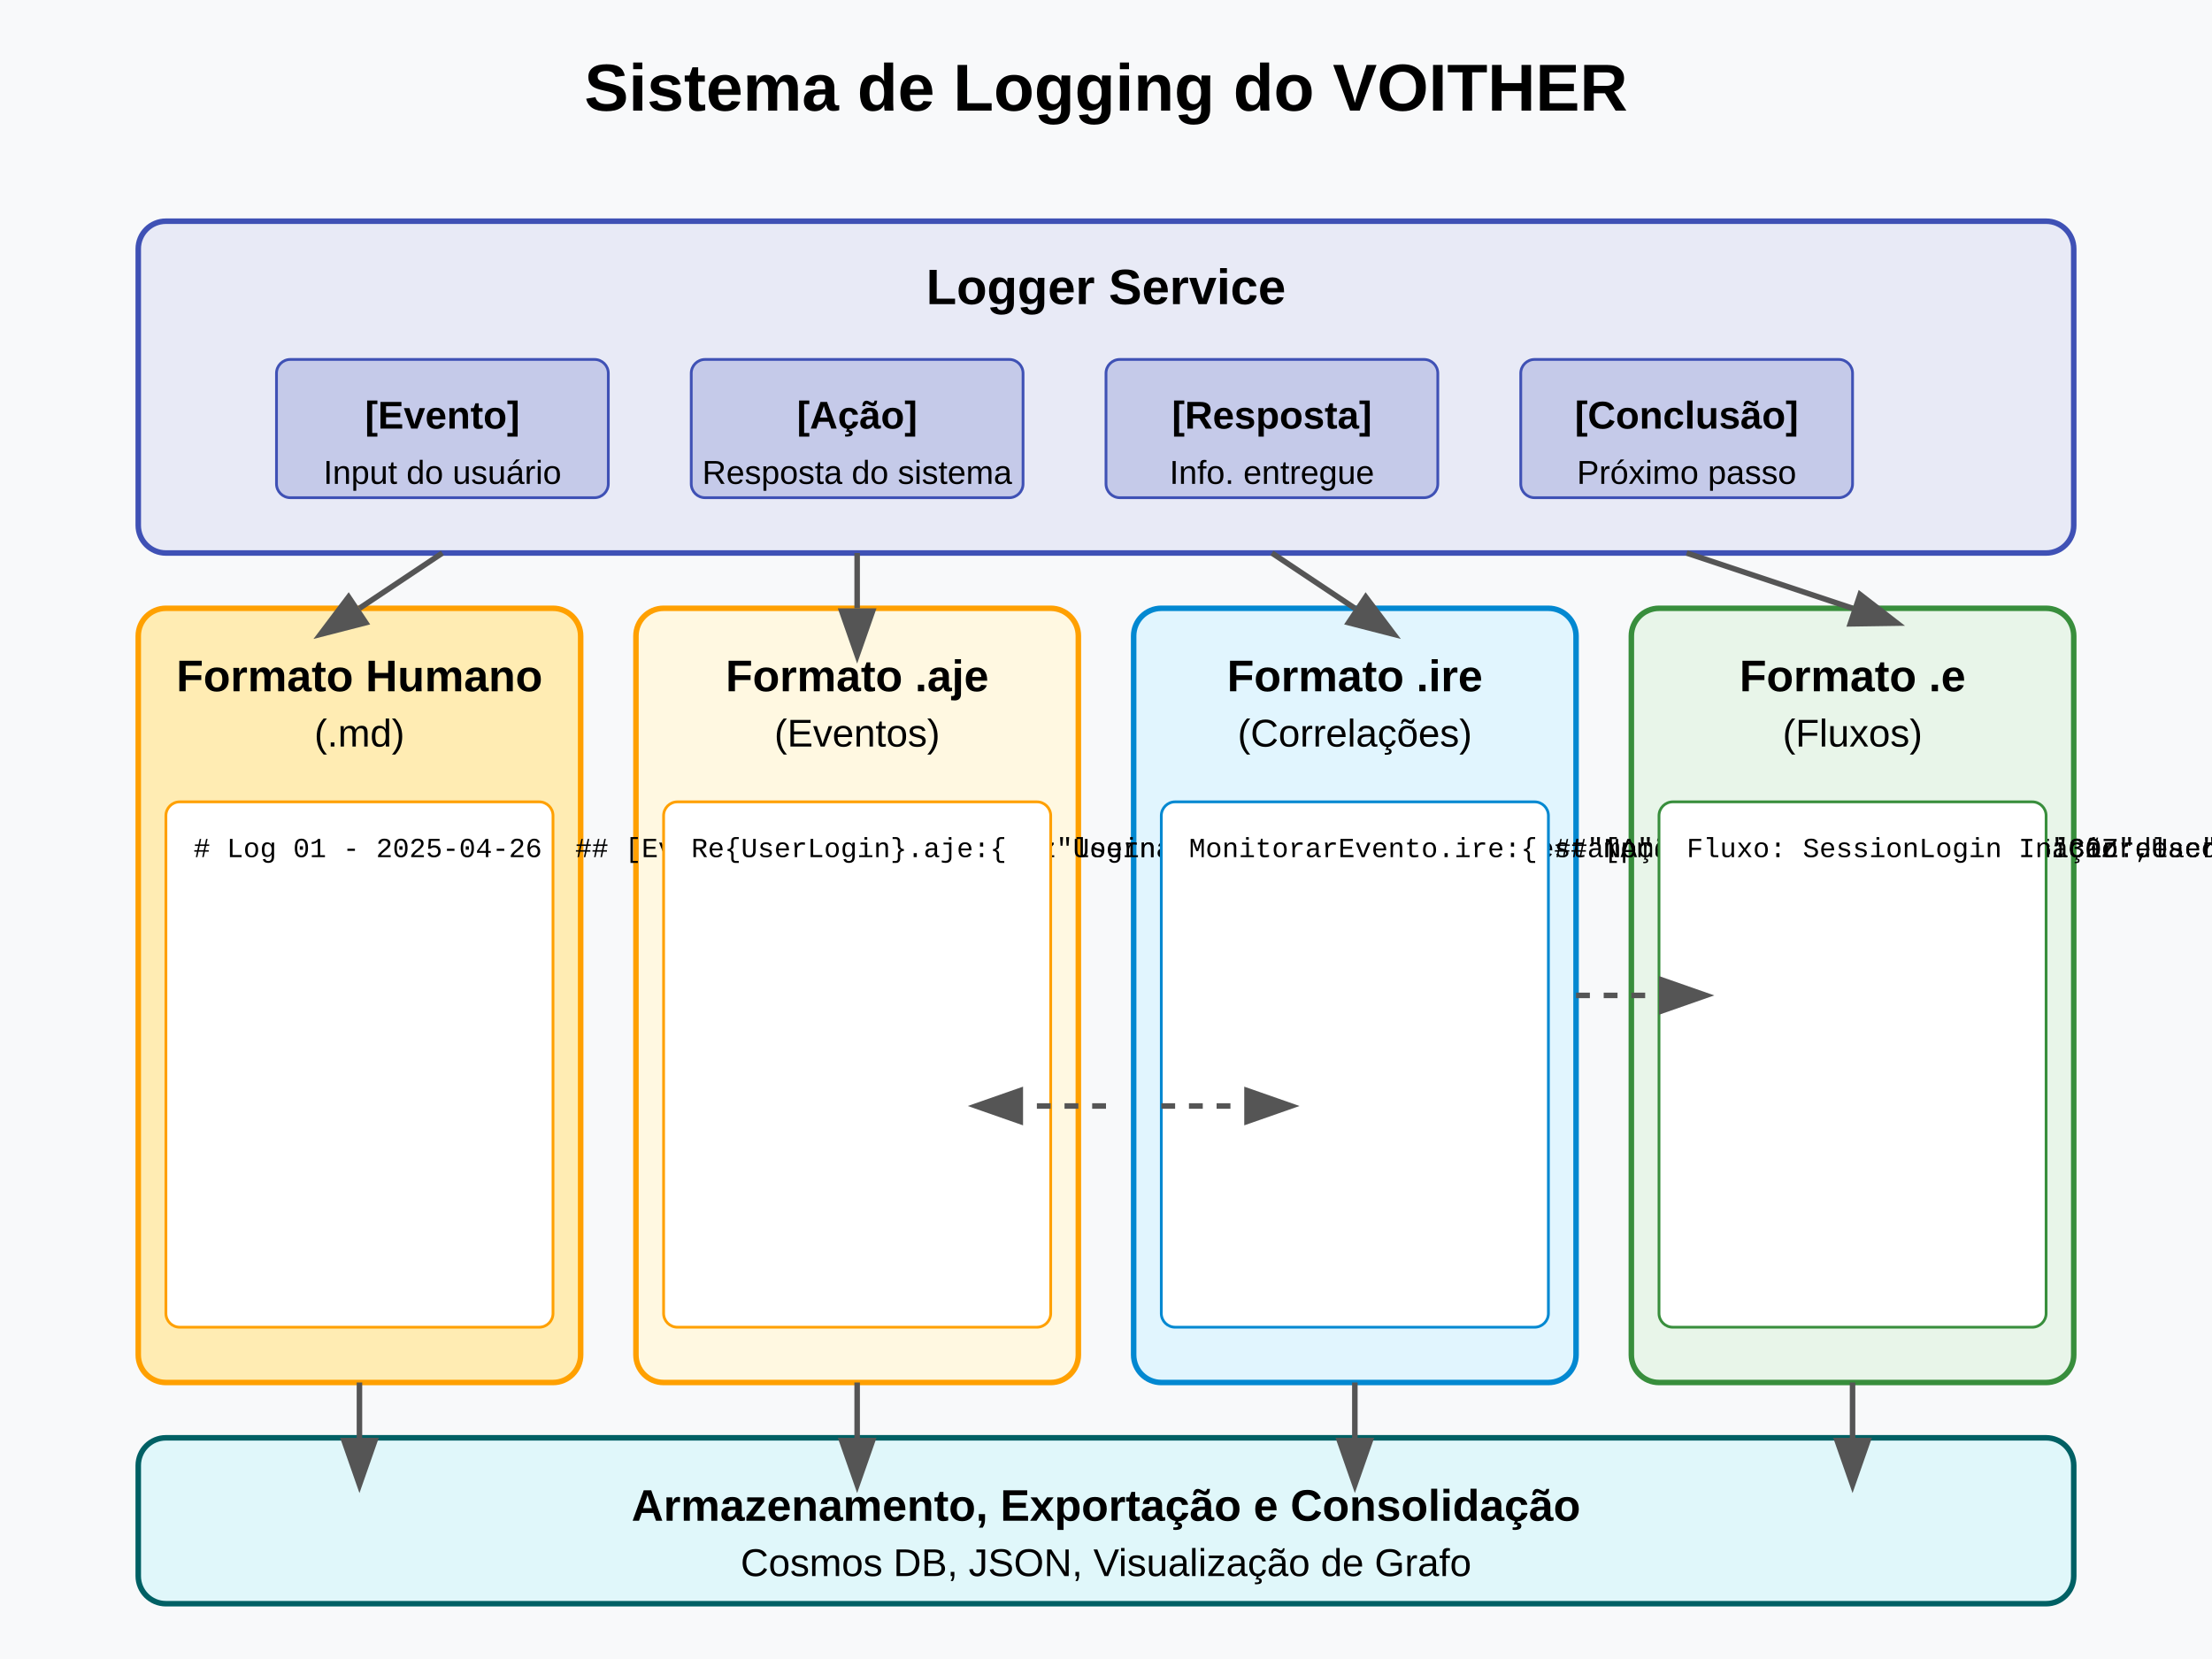
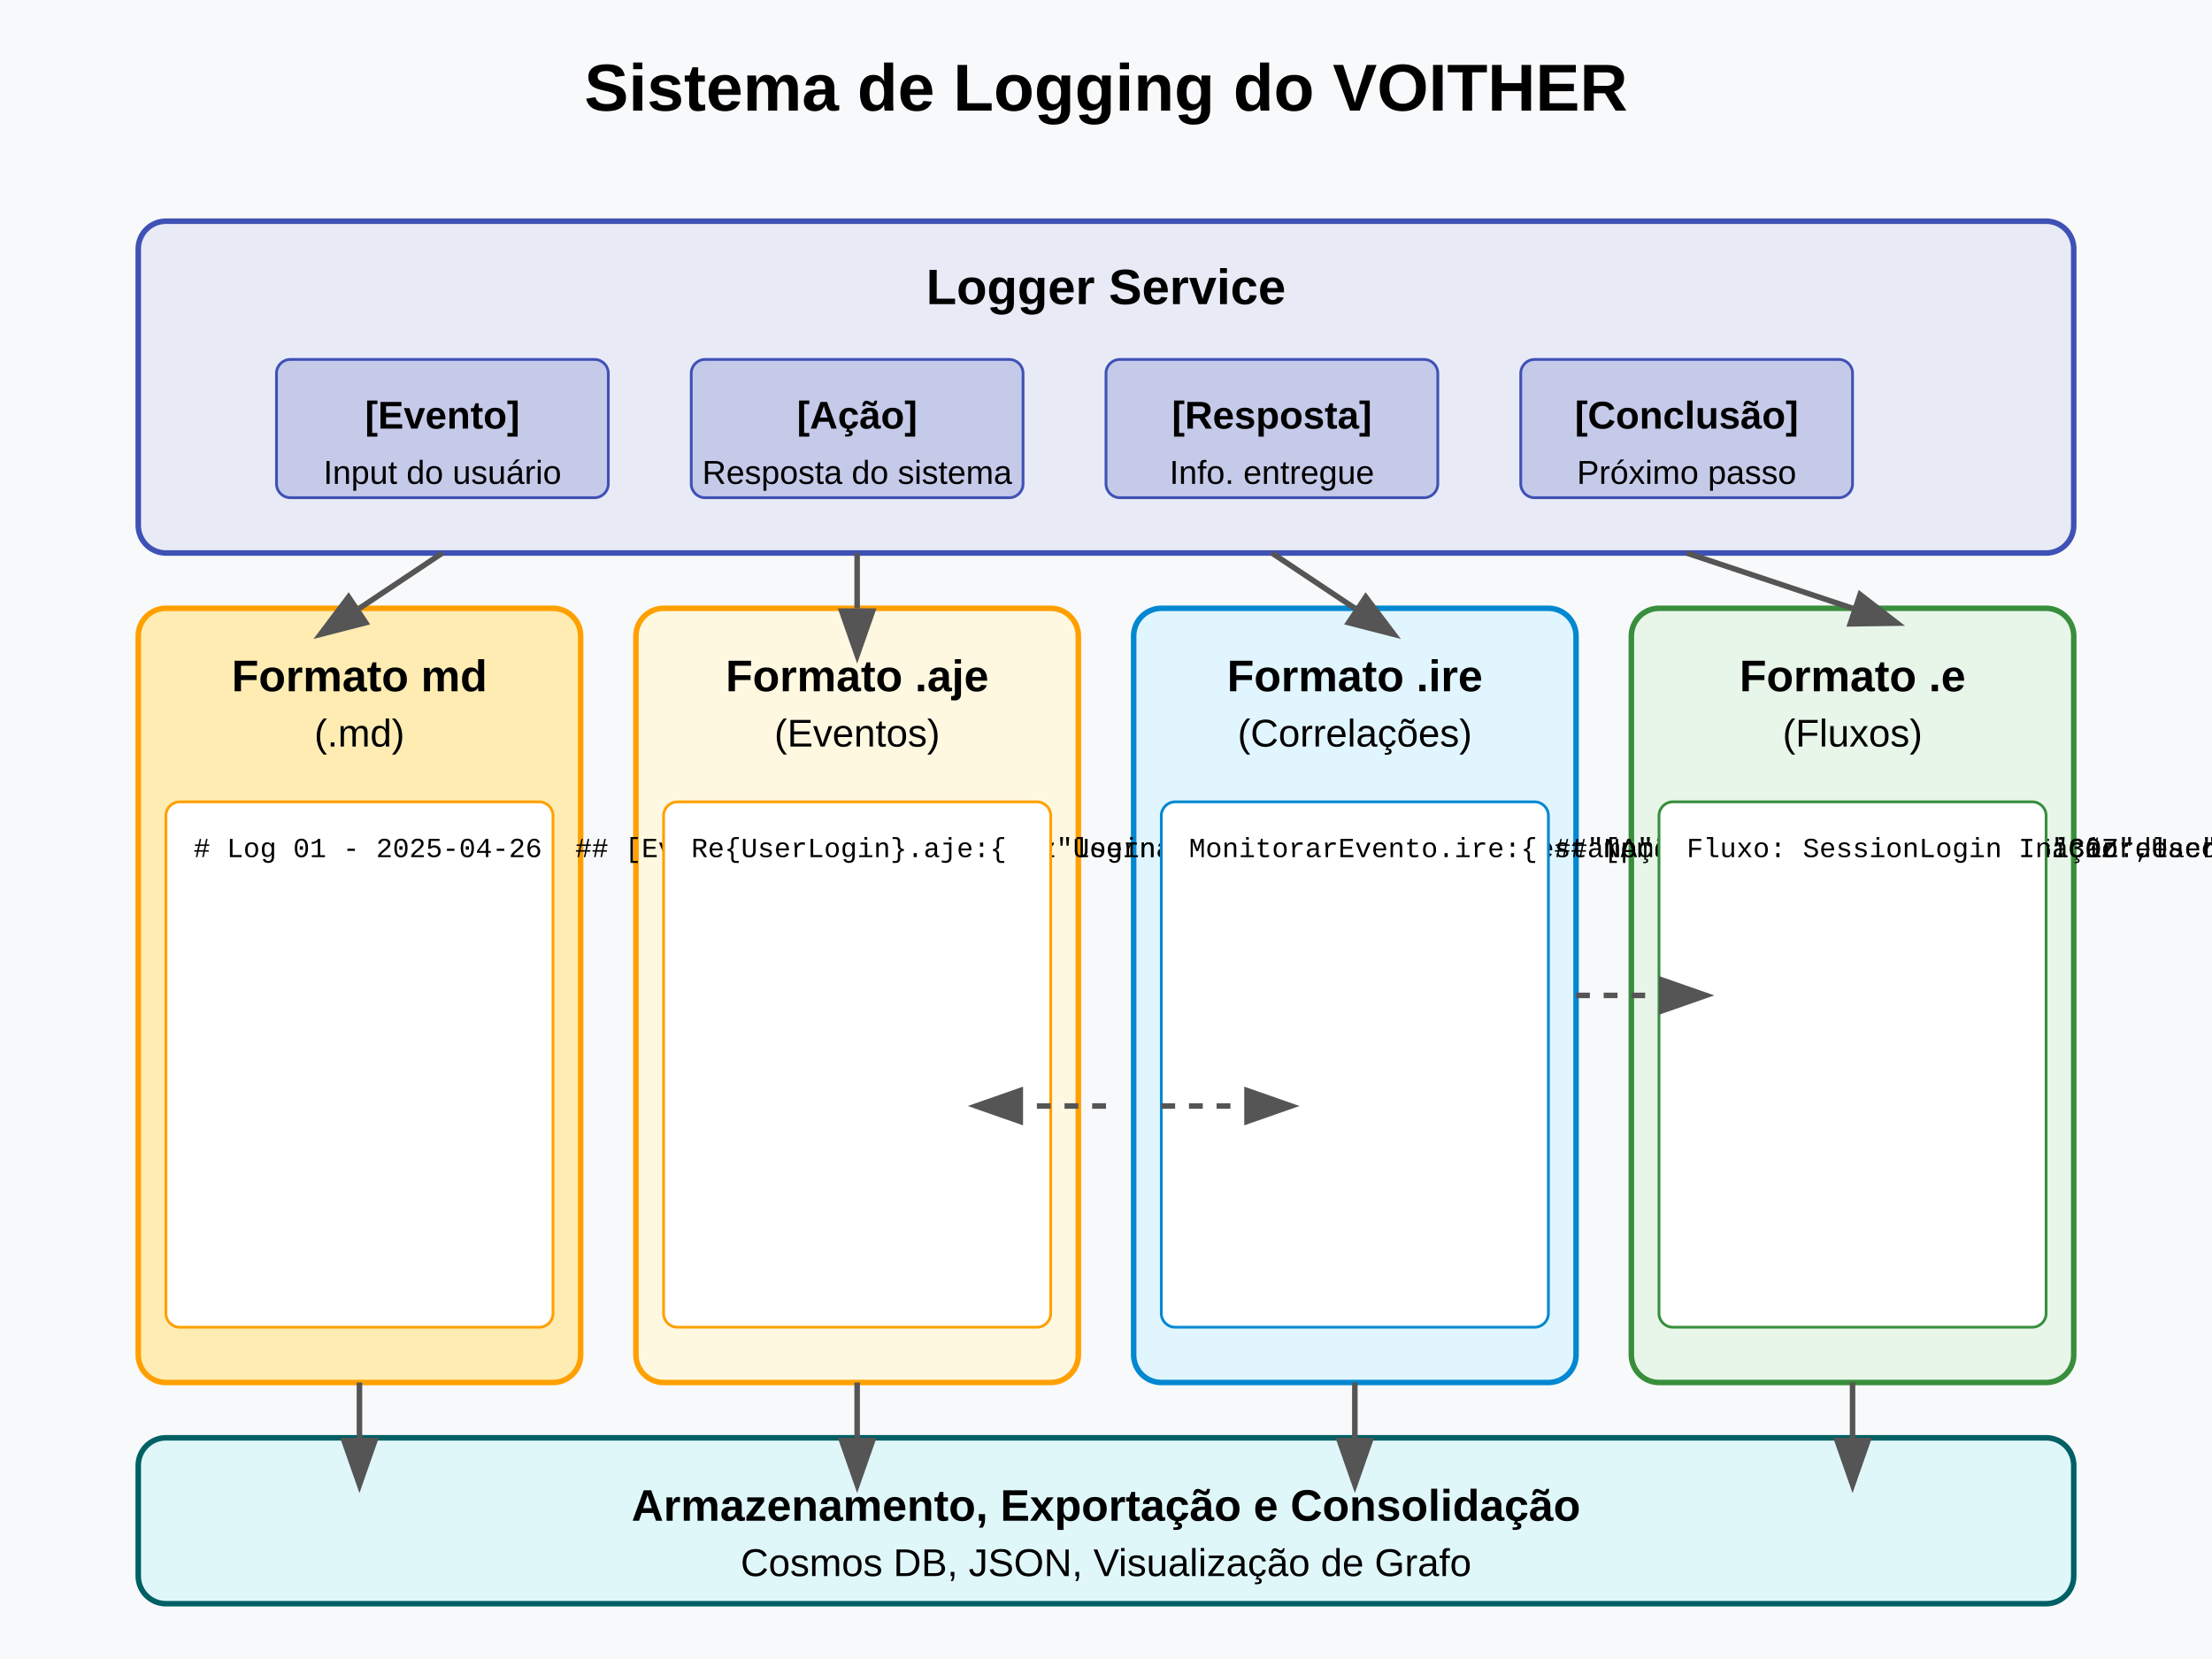
<svg xmlns="http://www.w3.org/2000/svg" width="800" height="600">
  <defs>
    <marker id="arrowhead" markerWidth="10" markerHeight="7" refX="0" refY="3.5" orient="auto">
      <polygon points="0 0, 10 3.5, 0 7" fill="#555" />
    </marker>
  </defs>
  <rect width="800" height="600" fill="#f8f9fa" />
  <text x="400" y="40" font-family="Arial" font-size="24" text-anchor="middle" font-weight="bold">Sistema de Logging do VOITHER</text>
  <rect x="50" y="80" width="700" height="120" rx="10" ry="10" fill="#e8eaf6" stroke="#3f51b5" stroke-width="2" />
  <text x="400" y="110" font-family="Arial" font-size="18" text-anchor="middle" font-weight="bold">Logger Service</text>
  <rect x="100" y="130" width="120" height="50" rx="5" ry="5" fill="#c5cae9" stroke="#3f51b5" stroke-width="1" />
  <text x="160" y="155" font-family="Arial" font-size="14" text-anchor="middle" font-weight="bold">[Evento]</text>
  <text x="160" y="175" font-family="Arial" font-size="12" text-anchor="middle">Input do usuário</text>
  <rect x="250" y="130" width="120" height="50" rx="5" ry="5" fill="#c5cae9" stroke="#3f51b5" stroke-width="1" />
  <text x="310" y="155" font-family="Arial" font-size="14" text-anchor="middle" font-weight="bold">[Ação]</text>
  <text x="310" y="175" font-family="Arial" font-size="12" text-anchor="middle">Resposta do sistema</text>
  <rect x="400" y="130" width="120" height="50" rx="5" ry="5" fill="#c5cae9" stroke="#3f51b5" stroke-width="1" />
  <text x="460" y="155" font-family="Arial" font-size="14" text-anchor="middle" font-weight="bold">[Resposta]</text>
  <text x="460" y="175" font-family="Arial" font-size="12" text-anchor="middle">Info. entregue</text>
  <rect x="550" y="130" width="120" height="50" rx="5" ry="5" fill="#c5cae9" stroke="#3f51b5" stroke-width="1" />
  <text x="610" y="155" font-family="Arial" font-size="14" text-anchor="middle" font-weight="bold">[Conclusão]</text>
  <text x="610" y="175" font-family="Arial" font-size="12" text-anchor="middle">Próximo passo</text>
  <rect x="50" y="220" width="160" height="280" rx="10" ry="10" fill="#ffecb3" stroke="#ffa000" stroke-width="2" />
-   <text x="130" y="250" font-family="Arial" font-size="16" text-anchor="middle" font-weight="bold">Formato Humano</text>
+   <text x="130" y="250" font-family="Arial" font-size="16" text-anchor="middle" font-weight="bold">Formato md</text>
  <text x="130" y="270" font-family="Arial" font-size="14" text-anchor="middle">(.md)</text>
  <rect x="230" y="220" width="160" height="280" rx="10" ry="10" fill="#fff8e1" stroke="#ffa000" stroke-width="2" />
  <text x="310" y="250" font-family="Arial" font-size="16" text-anchor="middle" font-weight="bold">Formato .aje</text>
  <text x="310" y="270" font-family="Arial" font-size="14" text-anchor="middle">(Eventos)</text>
  <rect x="410" y="220" width="160" height="280" rx="10" ry="10" fill="#e1f5fe" stroke="#0288d1" stroke-width="2" />
  <text x="490" y="250" font-family="Arial" font-size="16" text-anchor="middle" font-weight="bold">Formato .ire</text>
  <text x="490" y="270" font-family="Arial" font-size="14" text-anchor="middle">(Correlações)</text>
  <rect x="590" y="220" width="160" height="280" rx="10" ry="10" fill="#e8f5e9" stroke="#388e3c" stroke-width="2" />
  <text x="670" y="250" font-family="Arial" font-size="16" text-anchor="middle" font-weight="bold">Formato .e</text>
  <text x="670" y="270" font-family="Arial" font-size="14" text-anchor="middle">(Fluxos)</text>
  <rect x="60" y="290" width="140" height="190" rx="5" ry="5" fill="#fff" stroke="#ffa000" stroke-width="1" />
  <text x="70" y="310" font-family="Courier New" font-size="10" xml:space="preserve"># Log 01 - 2025-04-26

## [Evento] Login
Usuário fez login no 
sistema às 10:15.

## [Ação] Autenticação
Verificação de
credenciais realizada
com sucesso.</text>
  <rect x="240" y="290" width="140" height="190" rx="5" ry="5" fill="#fff" stroke="#ffa000" stroke-width="1" />
  <text x="250" y="310" font-family="Courier New" font-size="10" xml:space="preserve">Re{UserLogin}.aje:{
  "Username": "user123",
  "Timestamp": 
    "2025-04-26T10:15:30Z",
  "Method": "OAuth",
  "ContextId": "sess-456",
  "Device": "Mobile"
}</text>
  <rect x="420" y="290" width="140" height="190" rx="5" ry="5" fill="#fff" stroke="#0288d1" stroke-width="1" />
  <text x="430" y="310" font-family="Courier New" font-size="10" xml:space="preserve">MonitorarEvento.ire:{
  "NomeFluxo": "Segurança",
  "CorrelacoesDetectadas":
    ["LoginFalha", 
     "TentativaRepetida"],
  "AcoesAutomatizadas":
    ["BloquearTemporario"]
}</text>
  <rect x="600" y="290" width="140" height="190" rx="5" ry="5" fill="#fff" stroke="#388e3c" stroke-width="1" />
  <text x="610" y="310" font-family="Courier New" font-size="10" xml:space="preserve">Fluxo: SessionLogin
Inicio: UserLogin
Sequencia:
  - VerificarCredenciais
  - CarregarPerfil
  - RegistrarSessao
  - RedirecionarHome
PoliticaVisita: 
  PercorrerUnico</text>
  <rect x="50" y="520" width="700" height="60" rx="10" ry="10" fill="#e0f7fa" stroke="#006064" stroke-width="2" />
  <text x="400" y="550" font-family="Arial" font-size="16" text-anchor="middle" font-weight="bold">Armazenamento, Exportação e Consolidação</text>
  <text x="400" y="570" font-family="Arial" font-size="14" text-anchor="middle">Cosmos DB, JSON, Visualização de Grafo</text>
  <path d="M160,200 L130,220" stroke="#555" stroke-width="2" marker-end="url(#arrowhead)" fill="none" />
  <path d="M310,200 L310,220" stroke="#555" stroke-width="2" marker-end="url(#arrowhead)" fill="none" />
  <path d="M460,200 L490,220" stroke="#555" stroke-width="2" marker-end="url(#arrowhead)" fill="none" />
  <path d="M610,200 L670,220" stroke="#555" stroke-width="2" marker-end="url(#arrowhead)" fill="none" />
  <path d="M130,500 L130,520" stroke="#555" stroke-width="2" marker-end="url(#arrowhead)" fill="none" />
  <path d="M310,500 L310,520" stroke="#555" stroke-width="2" marker-end="url(#arrowhead)" fill="none" />
  <path d="M490,500 L490,520" stroke="#555" stroke-width="2" marker-end="url(#arrowhead)" fill="none" />
  <path d="M670,500 L670,520" stroke="#555" stroke-width="2" marker-end="url(#arrowhead)" fill="none" />
  <path d="M400,400 L370,400" stroke="#555" stroke-width="2" stroke-dasharray="5,5" marker-end="url(#arrowhead)" fill="none" />
  <path d="M420,400 L450,400" stroke="#555" stroke-width="2" stroke-dasharray="5,5" marker-end="url(#arrowhead)" fill="none" />
  <path d="M570,360 L600,360" stroke="#555" stroke-width="2" stroke-dasharray="5,5" marker-end="url(#arrowhead)" fill="none" />
</svg>
